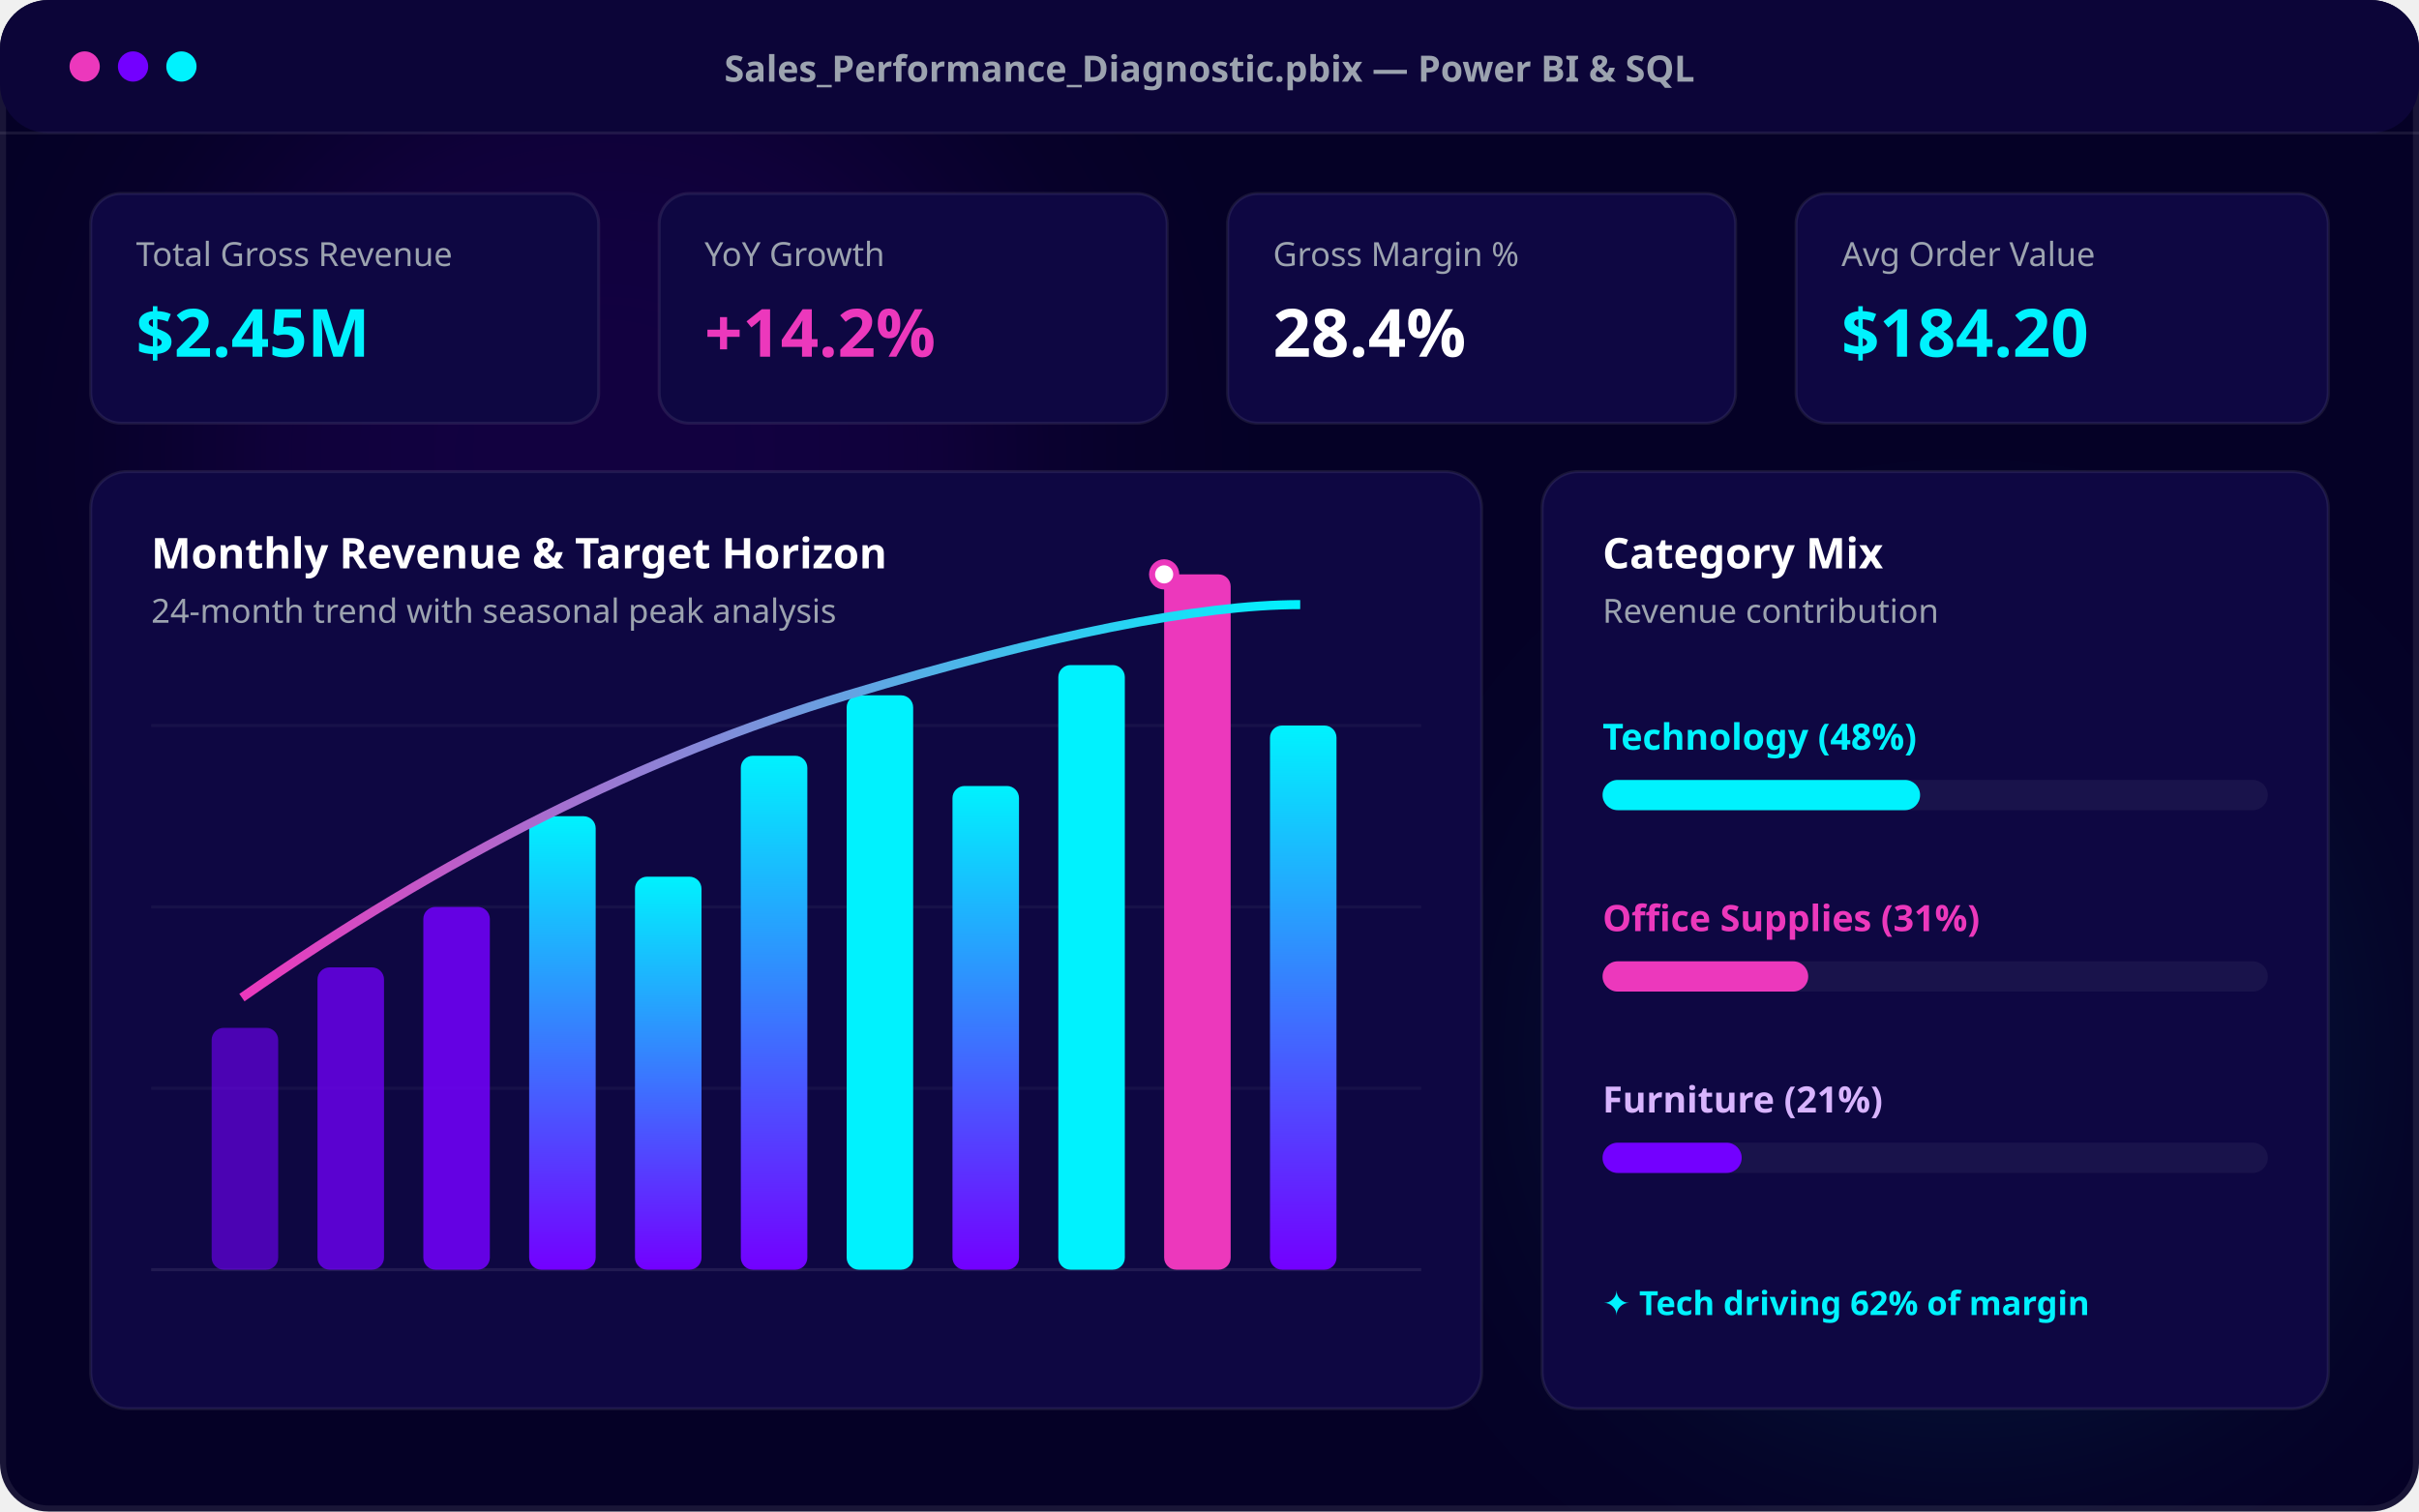
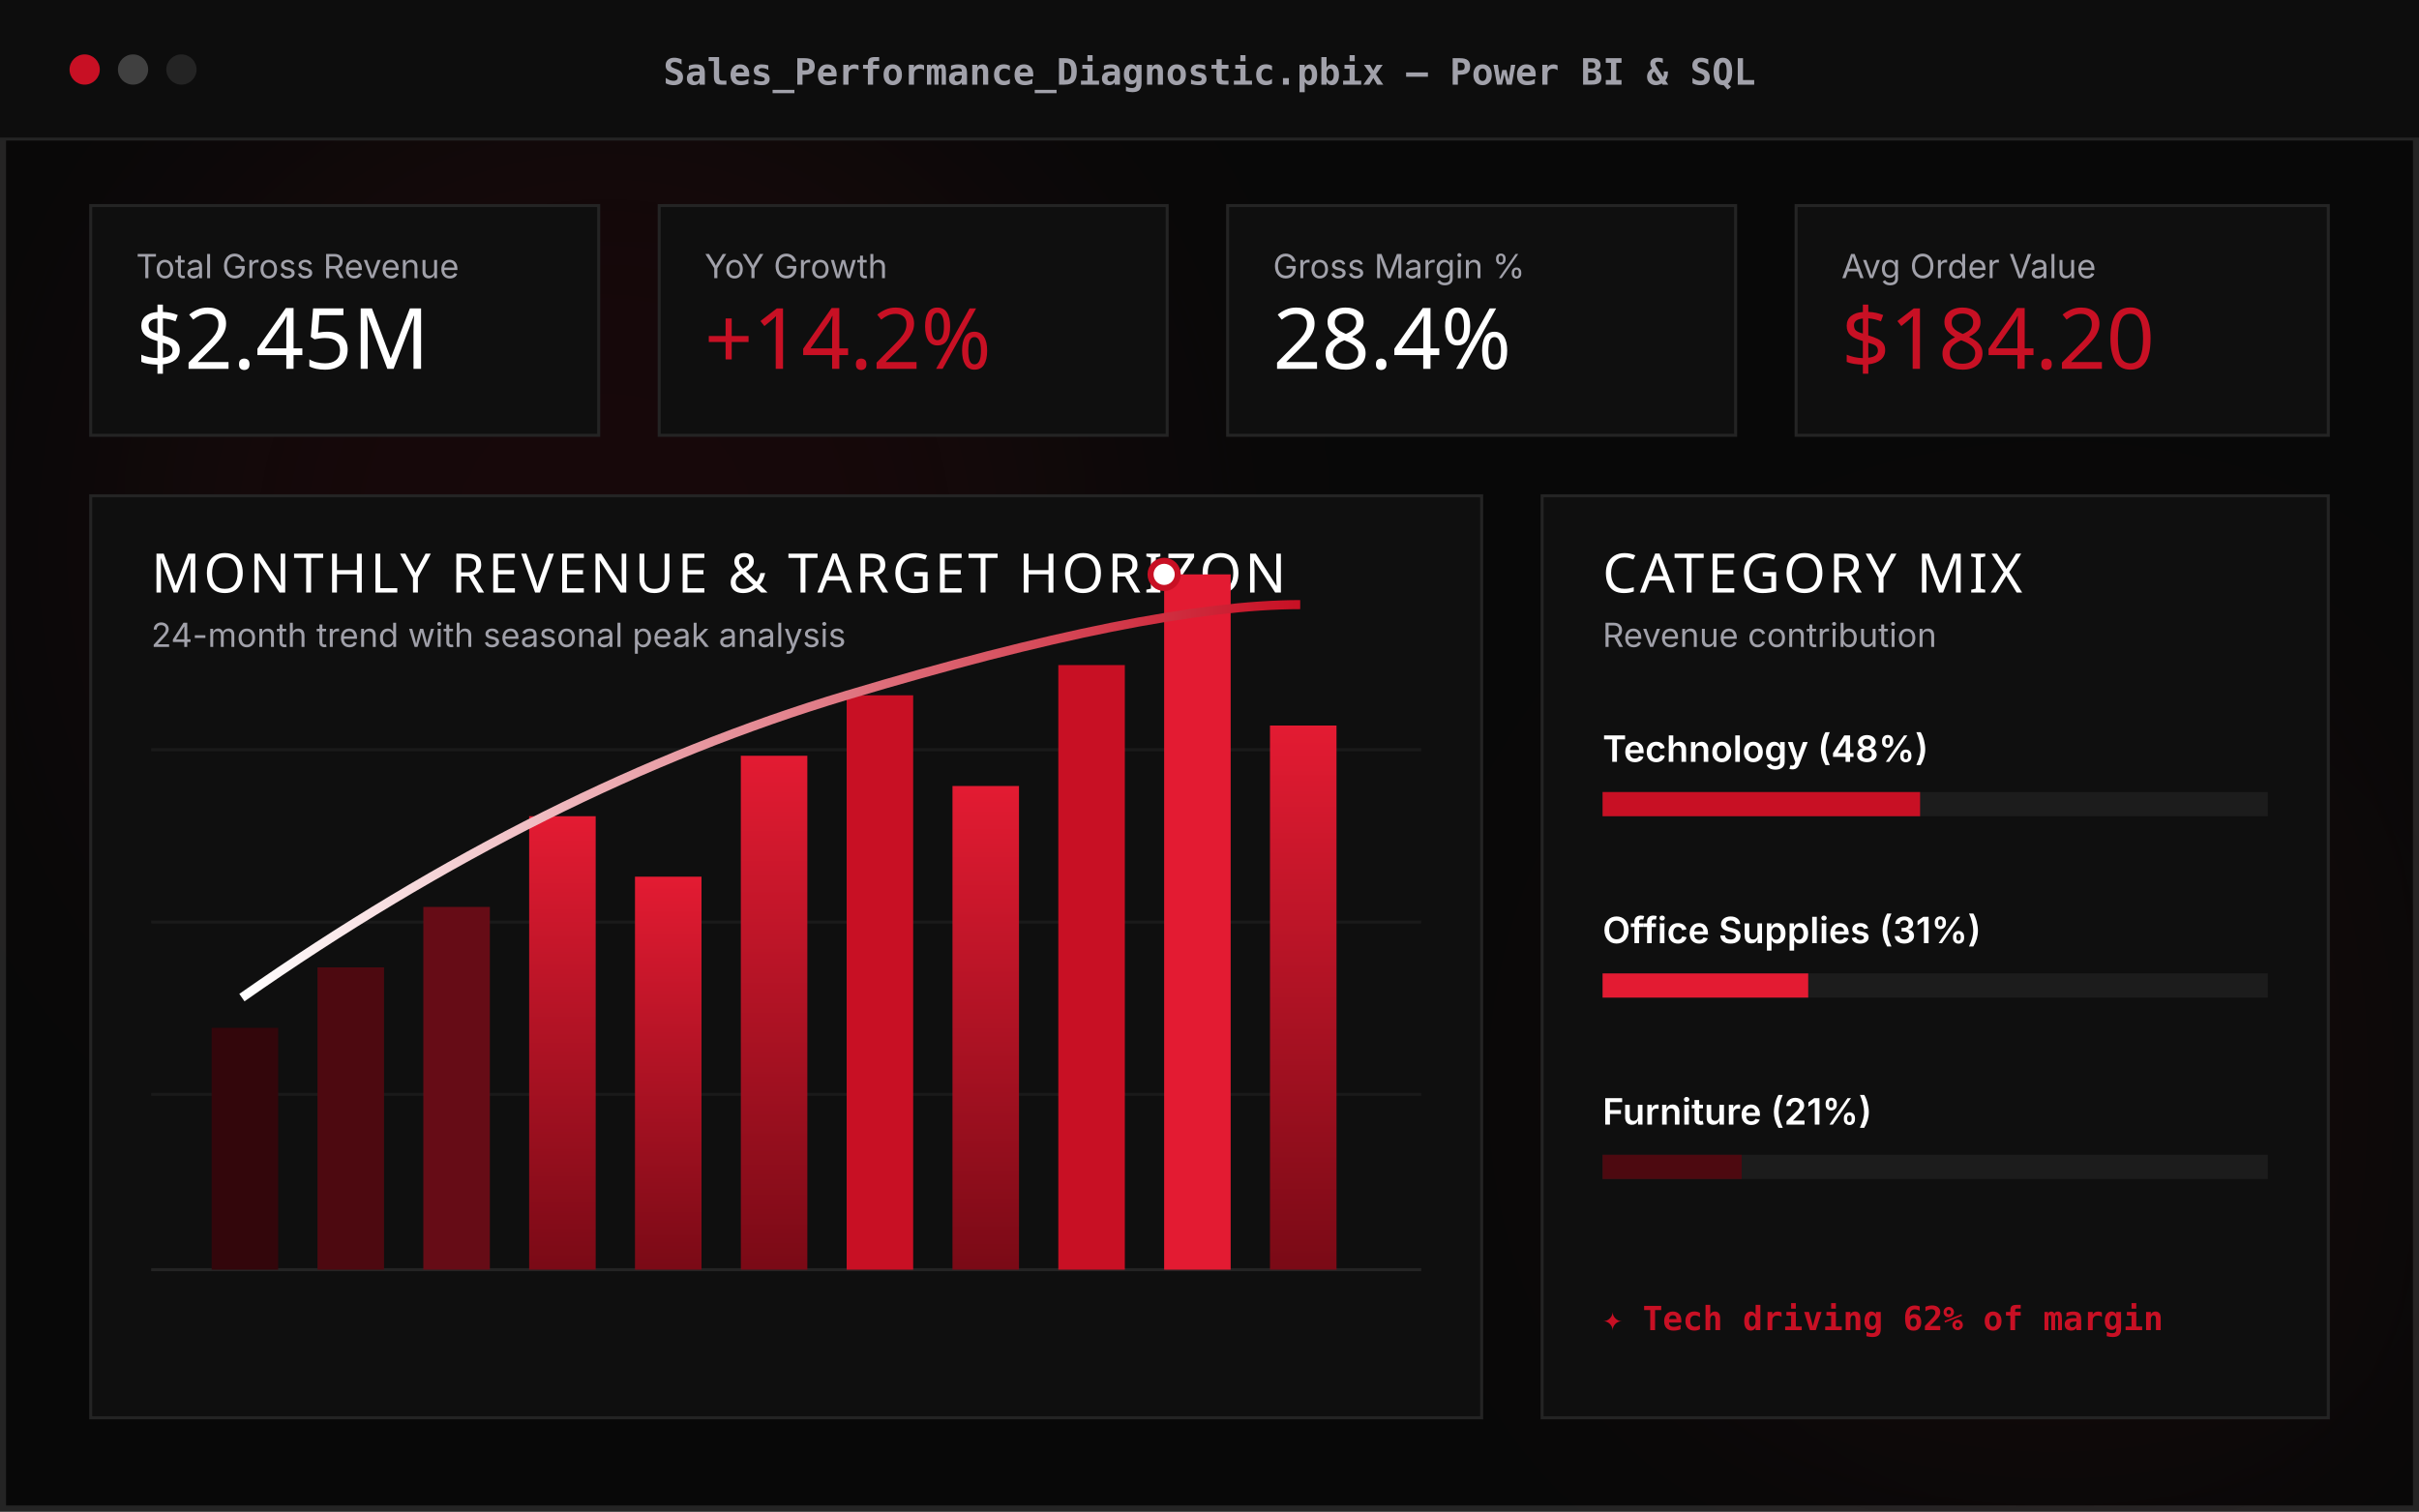
<svg xmlns="http://www.w3.org/2000/svg" viewBox="0 0 800 500" width="800" height="500">
  <defs>
-     <linearGradient id="barGrad" x1="0" y1="0" x2="0" y2="1">
-       <stop offset="0%" stop-color="#00f2fe" />
-       <stop offset="100%" stop-color="#7300ff" />
+     <linearGradient id="crimsonBarGrad" x1="0" y1="0" x2="0" y2="1">
+       <stop offset="0%" stop-color="#E31B32" />
+       <stop offset="100%" stop-color="#7A0A16" />
    </linearGradient>
-     <linearGradient id="lineGrad" x1="0" y1="0" x2="1" y2="0">
-       <stop offset="0%" stop-color="#ec38bc" />
-       <stop offset="100%" stop-color="#00f2fe" />
-     </linearGradient>
-     <linearGradient id="glowGrad" x1="0" y1="0" x2="1" y2="1">
-       <stop offset="0%" stop-color="#7300ff" stop-opacity="0.25" />
-       <stop offset="100%" stop-color="#00f2fe" stop-opacity="0.05" />
+     <linearGradient id="crimsonLineGrad" x1="0" y1="0" x2="1" y2="0">
+       <stop offset="0%" stop-color="#FFFFFF" />
+       <stop offset="100%" stop-color="#C81024" />
    </linearGradient>
  </defs>
-   <rect width="800" height="500" rx="16" fill="#050126" />
-   <rect x="1" y="1" width="798" height="498" rx="15" fill="none" stroke="rgba(255,255,255,0.08)" stroke-width="2" />
-   <circle cx="200" cy="150" r="140" fill="#7300ff" opacity="0.12" filter="blur(40px)" />
-   <circle cx="650" cy="350" r="130" fill="#00f2fe" opacity="0.08" filter="blur(40px)" />
-   <rect x="0" y="0" width="800" height="44" rx="16" fill="#0c0538" />
-   <line x1="0" y1="44" x2="800" y2="44" stroke="rgba(255,255,255,0.08)" />
-   <circle cx="28" cy="22" r="5" fill="#ec38bc" />
-   <circle cx="44" cy="22" r="5" fill="#7300ff" />
-   <circle cx="60" cy="22" r="5" fill="#00f2fe" />
-   <text x="400" y="27" font-family="'Plus Jakarta Sans', sans-serif" font-size="12" fill="#9ca3af" text-anchor="middle" font-weight="600">Sales_Performance_Diagnostic.pbix — Power BI &amp; SQL</text>
-   <rect x="30" y="64" width="168" height="76" rx="10" fill="#0e0742" stroke="rgba(255,255,255,0.08)" />
-   <text x="45" y="88" font-family="'Plus Jakarta Sans', sans-serif" font-size="11" fill="#9ca3af">Total Gross Revenue</text>
-   <text x="45" y="118" font-family="'Plus Jakarta Sans', sans-serif" font-size="22" fill="#00f2fe" font-weight="800">$2.45M</text>
-   <rect x="218" y="64" width="168" height="76" rx="10" fill="#0e0742" stroke="rgba(255,255,255,0.08)" />
-   <text x="233" y="88" font-family="'Plus Jakarta Sans', sans-serif" font-size="11" fill="#9ca3af">YoY Growth</text>
-   <text x="233" y="118" font-family="'Plus Jakarta Sans', sans-serif" font-size="22" fill="#ec38bc" font-weight="800">+14.2%</text>
-   <rect x="406" y="64" width="168" height="76" rx="10" fill="#0e0742" stroke="rgba(255,255,255,0.08)" />
-   <text x="421" y="88" font-family="'Plus Jakarta Sans', sans-serif" font-size="11" fill="#9ca3af">Gross Margin %</text>
-   <text x="421" y="118" font-family="'Plus Jakarta Sans', sans-serif" font-size="22" fill="#ffffff" font-weight="800">28.4%</text>
-   <rect x="594" y="64" width="176" height="76" rx="10" fill="#0e0742" stroke="rgba(255,255,255,0.08)" />
-   <text x="609" y="88" font-family="'Plus Jakarta Sans', sans-serif" font-size="11" fill="#9ca3af">Avg Order Value</text>
-   <text x="609" y="118" font-family="'Plus Jakarta Sans', sans-serif" font-size="22" fill="#00f2fe" font-weight="800">$184.20</text>
-   <rect x="30" y="156" width="460" height="310" rx="12" fill="#0e0742" stroke="rgba(255,255,255,0.08)" />
-   <text x="50" y="188" font-family="'Plus Jakarta Sans', sans-serif" font-size="14" fill="#ffffff" font-weight="700">Monthly Revenue &amp; Target Horizon</text>
-   <text x="50" y="206" font-family="'Plus Jakarta Sans', sans-serif" font-size="11" fill="#9ca3af">24-month trend with seasonal peak analysis</text>
-   <line x1="50" y1="240" x2="470" y2="240" stroke="rgba(255,255,255,0.04)" />
-   <line x1="50" y1="300" x2="470" y2="300" stroke="rgba(255,255,255,0.04)" />
-   <line x1="50" y1="360" x2="470" y2="360" stroke="rgba(255,255,255,0.04)" />
-   <line x1="50" y1="420" x2="470" y2="420" stroke="rgba(255,255,255,0.08)" />
-   <rect x="70" y="340" width="22" height="80" rx="4" fill="#7300ff" opacity="0.6" />
-   <rect x="105" y="320" width="22" height="100" rx="4" fill="#7300ff" opacity="0.75" />
-   <rect x="140" y="300" width="22" height="120" rx="4" fill="#7300ff" opacity="0.85" />
-   <rect x="175" y="270" width="22" height="150" rx="4" fill="url(#barGrad)" />
-   <rect x="210" y="290" width="22" height="130" rx="4" fill="url(#barGrad)" />
-   <rect x="245" y="250" width="22" height="170" rx="4" fill="url(#barGrad)" />
-   <rect x="280" y="230" width="22" height="190" rx="4" fill="#00f2fe" />
-   <rect x="315" y="260" width="22" height="160" rx="4" fill="url(#barGrad)" />
-   <rect x="350" y="220" width="22" height="200" rx="4" fill="#00f2fe" />
-   <rect x="385" y="190" width="22" height="230" rx="4" fill="#ec38bc" />
-   <rect x="420" y="240" width="22" height="180" rx="4" fill="url(#barGrad)" />
-   <path d="M 80 330 Q 180 260 280 230 T 430 200" fill="none" stroke="url(#lineGrad)" stroke-width="3" />
-   <circle cx="385" cy="190" r="4" fill="#ffffff" stroke="#ec38bc" stroke-width="2" />
-   <rect x="510" y="156" width="260" height="310" rx="12" fill="#0e0742" stroke="rgba(255,255,255,0.08)" />
-   <text x="530" y="188" font-family="'Plus Jakarta Sans', sans-serif" font-size="14" fill="#ffffff" font-weight="700">Category Mix</text>
-   <text x="530" y="206" font-family="'Plus Jakarta Sans', sans-serif" font-size="11" fill="#9ca3af">Revenue contribution</text>
-   <text x="530" y="248" font-family="'Plus Jakarta Sans', sans-serif" font-size="12" fill="#00f2fe" font-weight="600">Technology (48%)</text>
-   <rect x="530" y="258" width="220" height="10" rx="5" fill="rgba(255,255,255,0.05)" />
-   <rect x="530" y="258" width="105" height="10" rx="5" fill="#00f2fe" />
-   <text x="530" y="308" font-family="'Plus Jakarta Sans', sans-serif" font-size="12" fill="#ec38bc" font-weight="600">Office Supplies (31%)</text>
-   <rect x="530" y="318" width="220" height="10" rx="5" fill="rgba(255,255,255,0.05)" />
-   <rect x="530" y="318" width="68" height="10" rx="5" fill="#ec38bc" />
-   <text x="530" y="368" font-family="'Plus Jakarta Sans', sans-serif" font-size="12" fill="#d8b4fe" font-weight="600">Furniture (21%)</text>
-   <rect x="530" y="378" width="220" height="10" rx="5" fill="rgba(255,255,255,0.05)" />
-   <rect x="530" y="378" width="46" height="10" rx="5" fill="#7300ff" />
-   <text x="530" y="435" font-family="'Plus Jakarta Sans', sans-serif" font-size="11" fill="#00f2fe" font-weight="700">✦ Tech driving 62% of margin</text>
+   <rect width="800" height="500" fill="#080808" />
+   <rect x="1" y="1" width="798" height="498" fill="none" stroke="#242424" stroke-width="2" />
+   <circle cx="200" cy="180" r="160" fill="#C81024" opacity="0.08" filter="blur(50px)" />
+   <circle cx="680" cy="360" r="140" fill="#C81024" opacity="0.06" filter="blur(50px)" />
+   <rect x="0" y="0" width="800" height="46" fill="#0D0D0D" />
+   <line x1="0" y1="46" x2="800" y2="46" stroke="#242424" />
+   <circle cx="28" cy="23" r="5" fill="#C81024" />
+   <circle cx="44" cy="23" r="5" fill="#404040" />
+   <circle cx="60" cy="23" r="5" fill="#242424" />
+   <text x="400" y="28" font-family="'JetBrains Mono', monospace" font-size="12" fill="#A1A1AA" text-anchor="middle" font-weight="600">Sales_Performance_Diagnostic.pbix — Power BI &amp; SQL</text>
+   <rect x="30" y="68" width="168" height="76" fill="#0F0F0F" stroke="#242424" />
+   <text x="45" y="92" font-family="'Inter', sans-serif" font-size="11" fill="#A1A1AA">Total Gross Revenue</text>
+   <text x="45" y="122" font-family="'Bebas Neue', sans-serif" font-size="28" fill="#FFFFFF">$2.45M</text>
+   <rect x="218" y="68" width="168" height="76" fill="#0F0F0F" stroke="#242424" />
+   <text x="233" y="92" font-family="'Inter', sans-serif" font-size="11" fill="#A1A1AA">YoY Growth</text>
+   <text x="233" y="122" font-family="'Bebas Neue', sans-serif" font-size="28" fill="#C81024">+14.2%</text>
+   <rect x="406" y="68" width="168" height="76" fill="#0F0F0F" stroke="#242424" />
+   <text x="421" y="92" font-family="'Inter', sans-serif" font-size="11" fill="#A1A1AA">Gross Margin %</text>
+   <text x="421" y="122" font-family="'Bebas Neue', sans-serif" font-size="28" fill="#FFFFFF">28.4%</text>
+   <rect x="594" y="68" width="176" height="76" fill="#0F0F0F" stroke="#242424" />
+   <text x="609" y="92" font-family="'Inter', sans-serif" font-size="11" fill="#A1A1AA">Avg Order Value</text>
+   <text x="609" y="122" font-family="'Bebas Neue', sans-serif" font-size="28" fill="#C81024">$184.20</text>
+   <rect x="30" y="164" width="460" height="305" fill="#0F0F0F" stroke="#242424" />
+   <text x="50" y="196" font-family="'Bebas Neue', sans-serif" font-size="18" fill="#FFFFFF" letter-spacing="1">MONTHLY REVENUE &amp; TARGET HORIZON</text>
+   <text x="50" y="214" font-family="'Inter', sans-serif" font-size="11" fill="#A1A1AA">24-month trend with seasonal peak analysis</text>
+   <line x1="50" y1="248" x2="470" y2="248" stroke="#1A1A1A" />
+   <line x1="50" y1="305" x2="470" y2="305" stroke="#1A1A1A" />
+   <line x1="50" y1="362" x2="470" y2="362" stroke="#1A1A1A" />
+   <line x1="50" y1="420" x2="470" y2="420" stroke="#242424" />
+   <rect x="70" y="340" width="22" height="80" fill="#33060B" />
+   <rect x="105" y="320" width="22" height="100" fill="#4D0910" />
+   <rect x="140" y="300" width="22" height="120" fill="#660C16" />
+   <rect x="175" y="270" width="22" height="150" fill="url(#crimsonBarGrad)" />
+   <rect x="210" y="290" width="22" height="130" fill="url(#crimsonBarGrad)" />
+   <rect x="245" y="250" width="22" height="170" fill="url(#crimsonBarGrad)" />
+   <rect x="280" y="230" width="22" height="190" fill="#C81024" />
+   <rect x="315" y="260" width="22" height="160" fill="url(#crimsonBarGrad)" />
+   <rect x="350" y="220" width="22" height="200" fill="#C81024" />
+   <rect x="385" y="190" width="22" height="230" fill="#E31B32" />
+   <rect x="420" y="240" width="22" height="180" fill="url(#crimsonBarGrad)" />
+   <path d="M 80 330 Q 180 260 280 230 T 430 200" fill="none" stroke="url(#crimsonLineGrad)" stroke-width="3" />
+   <circle cx="385" cy="190" r="4.5" fill="#FFFFFF" stroke="#C81024" stroke-width="2" />
+   <rect x="510" y="164" width="260" height="305" fill="#0F0F0F" stroke="#242424" />
+   <text x="530" y="196" font-family="'Bebas Neue', sans-serif" font-size="18" fill="#FFFFFF" letter-spacing="1">CATEGORY MIX</text>
+   <text x="530" y="214" font-family="'Inter', sans-serif" font-size="11" fill="#A1A1AA">Revenue contribution</text>
+   <text x="530" y="252" font-family="'Inter', sans-serif" font-size="12" fill="#FFFFFF" font-weight="600">Technology (48%)</text>
+   <rect x="530" y="262" width="220" height="8" fill="#1C1C1C" />
+   <rect x="530" y="262" width="105" height="8" fill="#C81024" />
+   <text x="530" y="312" font-family="'Inter', sans-serif" font-size="12" fill="#FFFFFF" font-weight="600">Office Supplies (31%)</text>
+   <rect x="530" y="322" width="220" height="8" fill="#1C1C1C" />
+   <rect x="530" y="322" width="68" height="8" fill="#E31B32" />
+   <text x="530" y="372" font-family="'Inter', sans-serif" font-size="12" fill="#FFFFFF" font-weight="600">Furniture (21%)</text>
+   <rect x="530" y="382" width="220" height="8" fill="#1C1C1C" />
+   <rect x="530" y="382" width="46" height="8" fill="#4D0910" />
+   <text x="530" y="440" font-family="'JetBrains Mono', monospace" font-size="11" fill="#C81024" font-weight="700">✦ Tech driving 62% of margin</text>
</svg>
